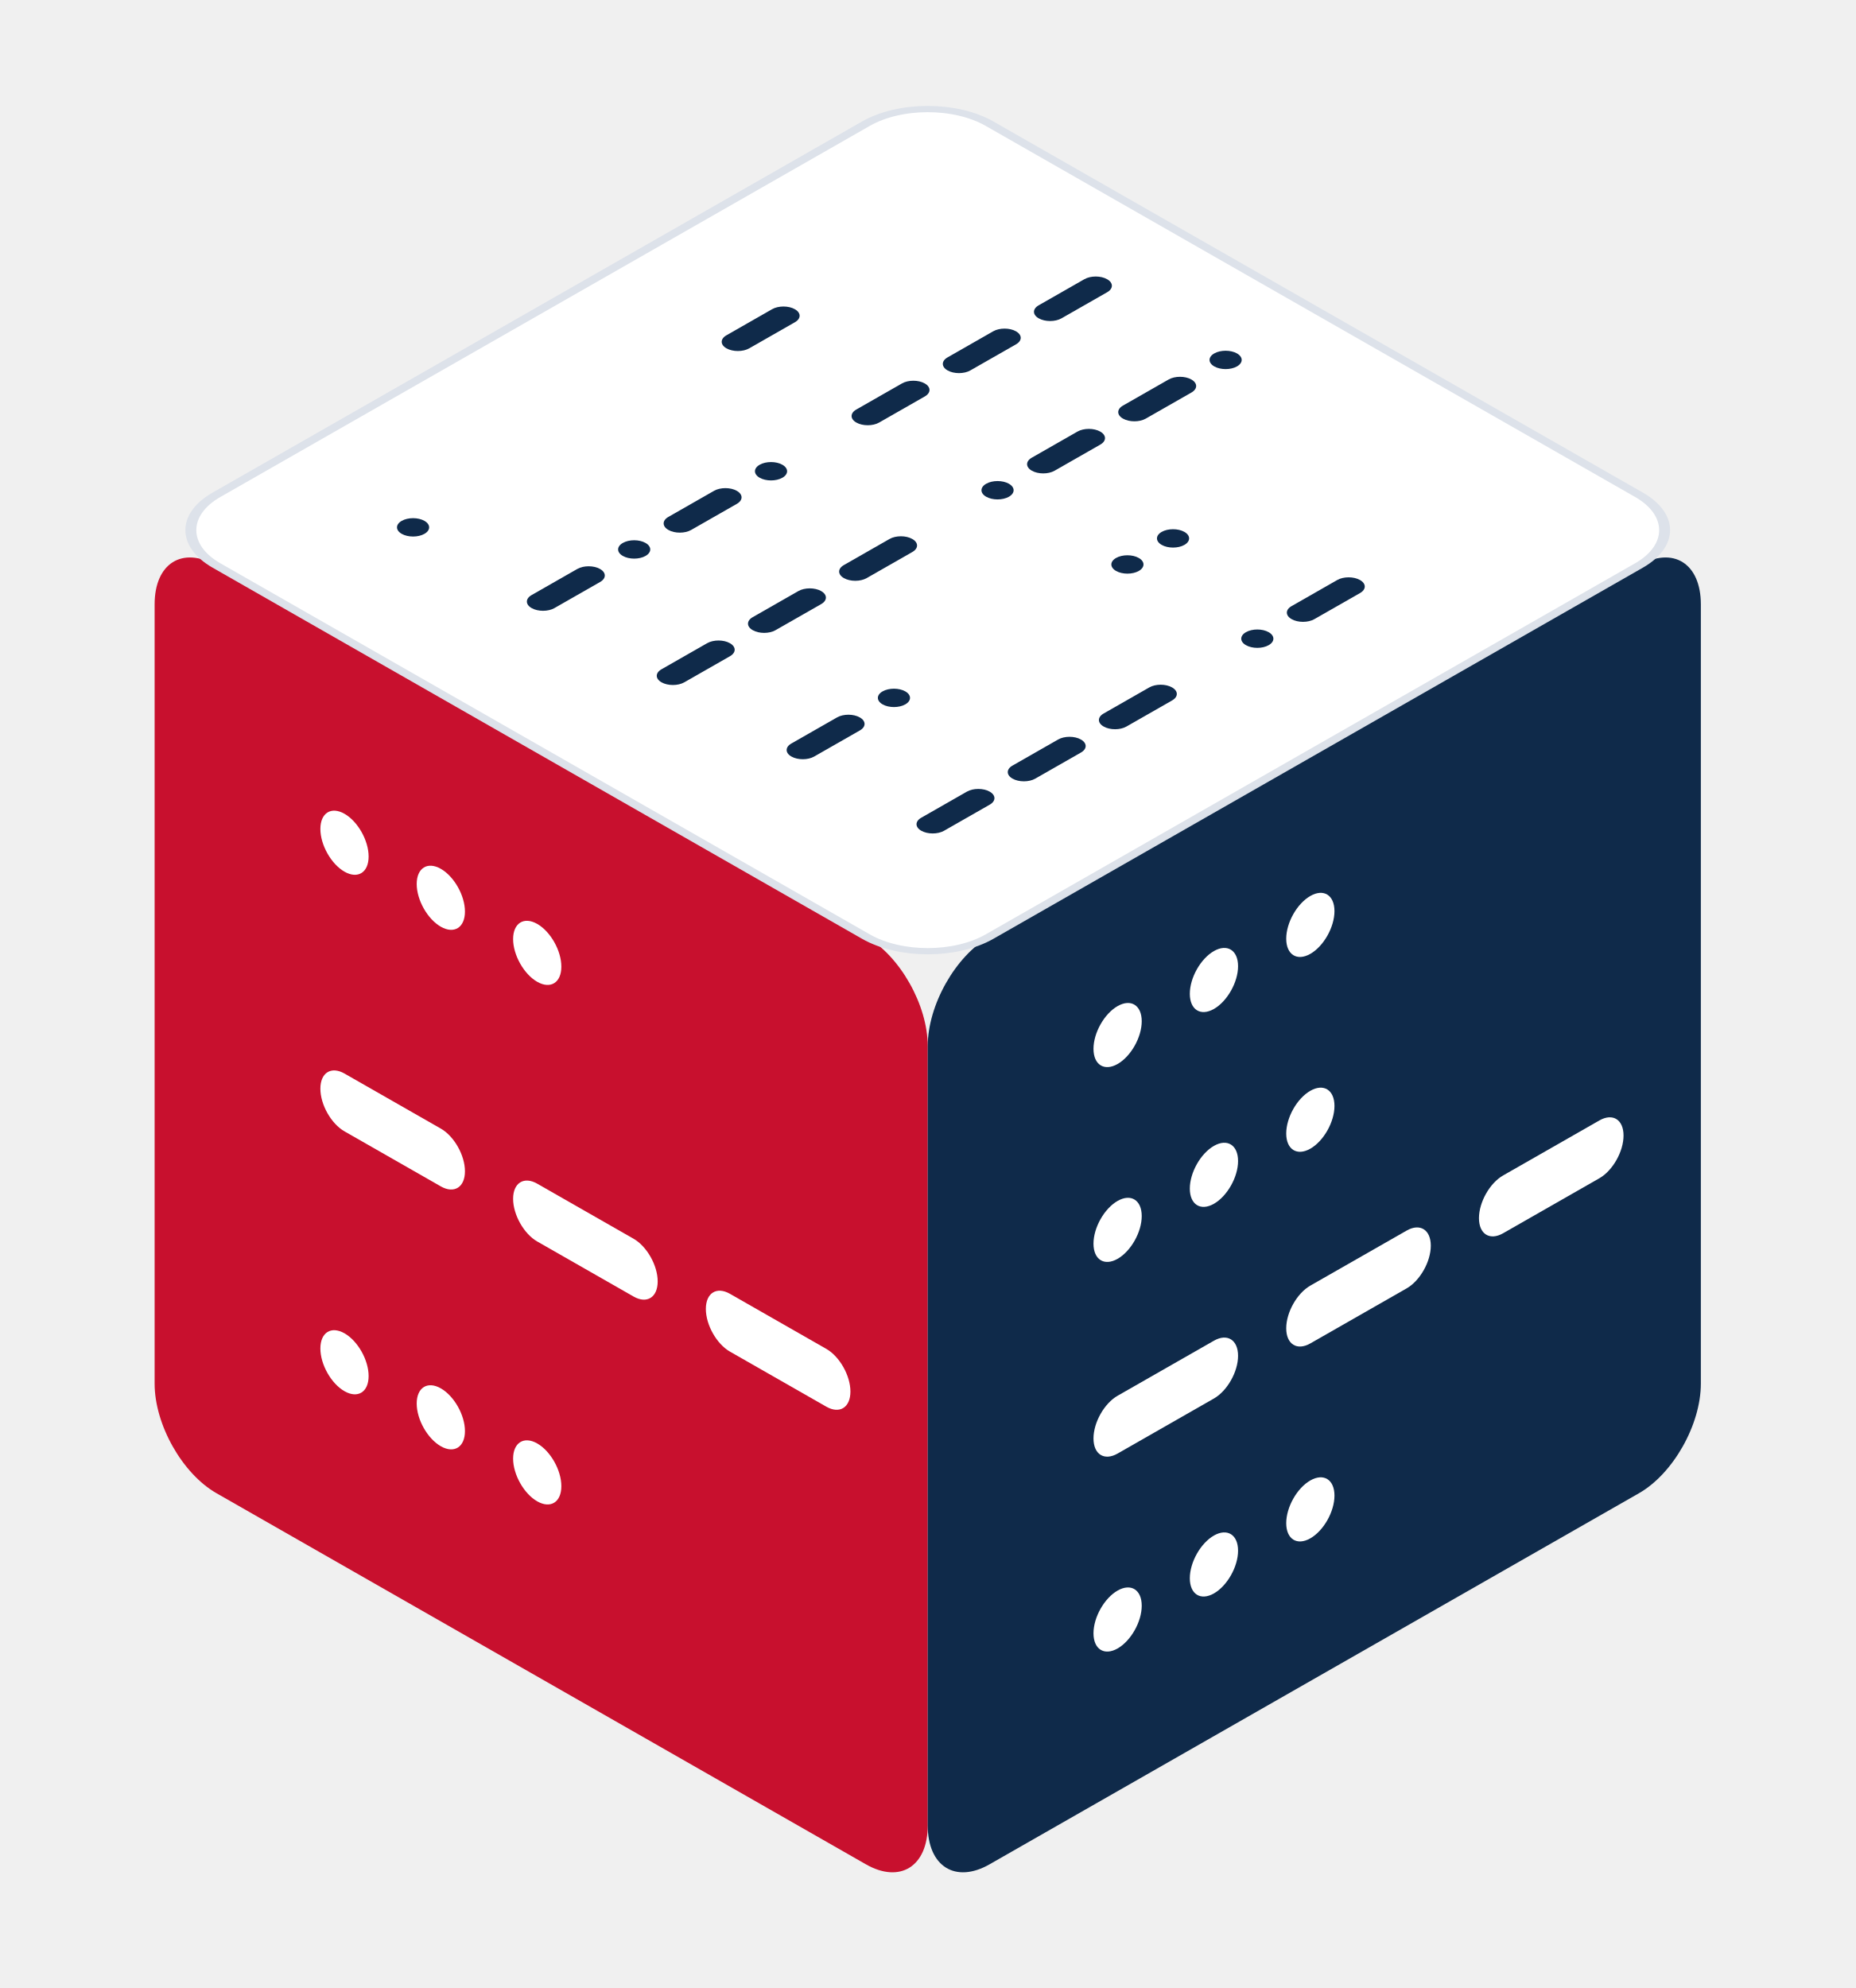
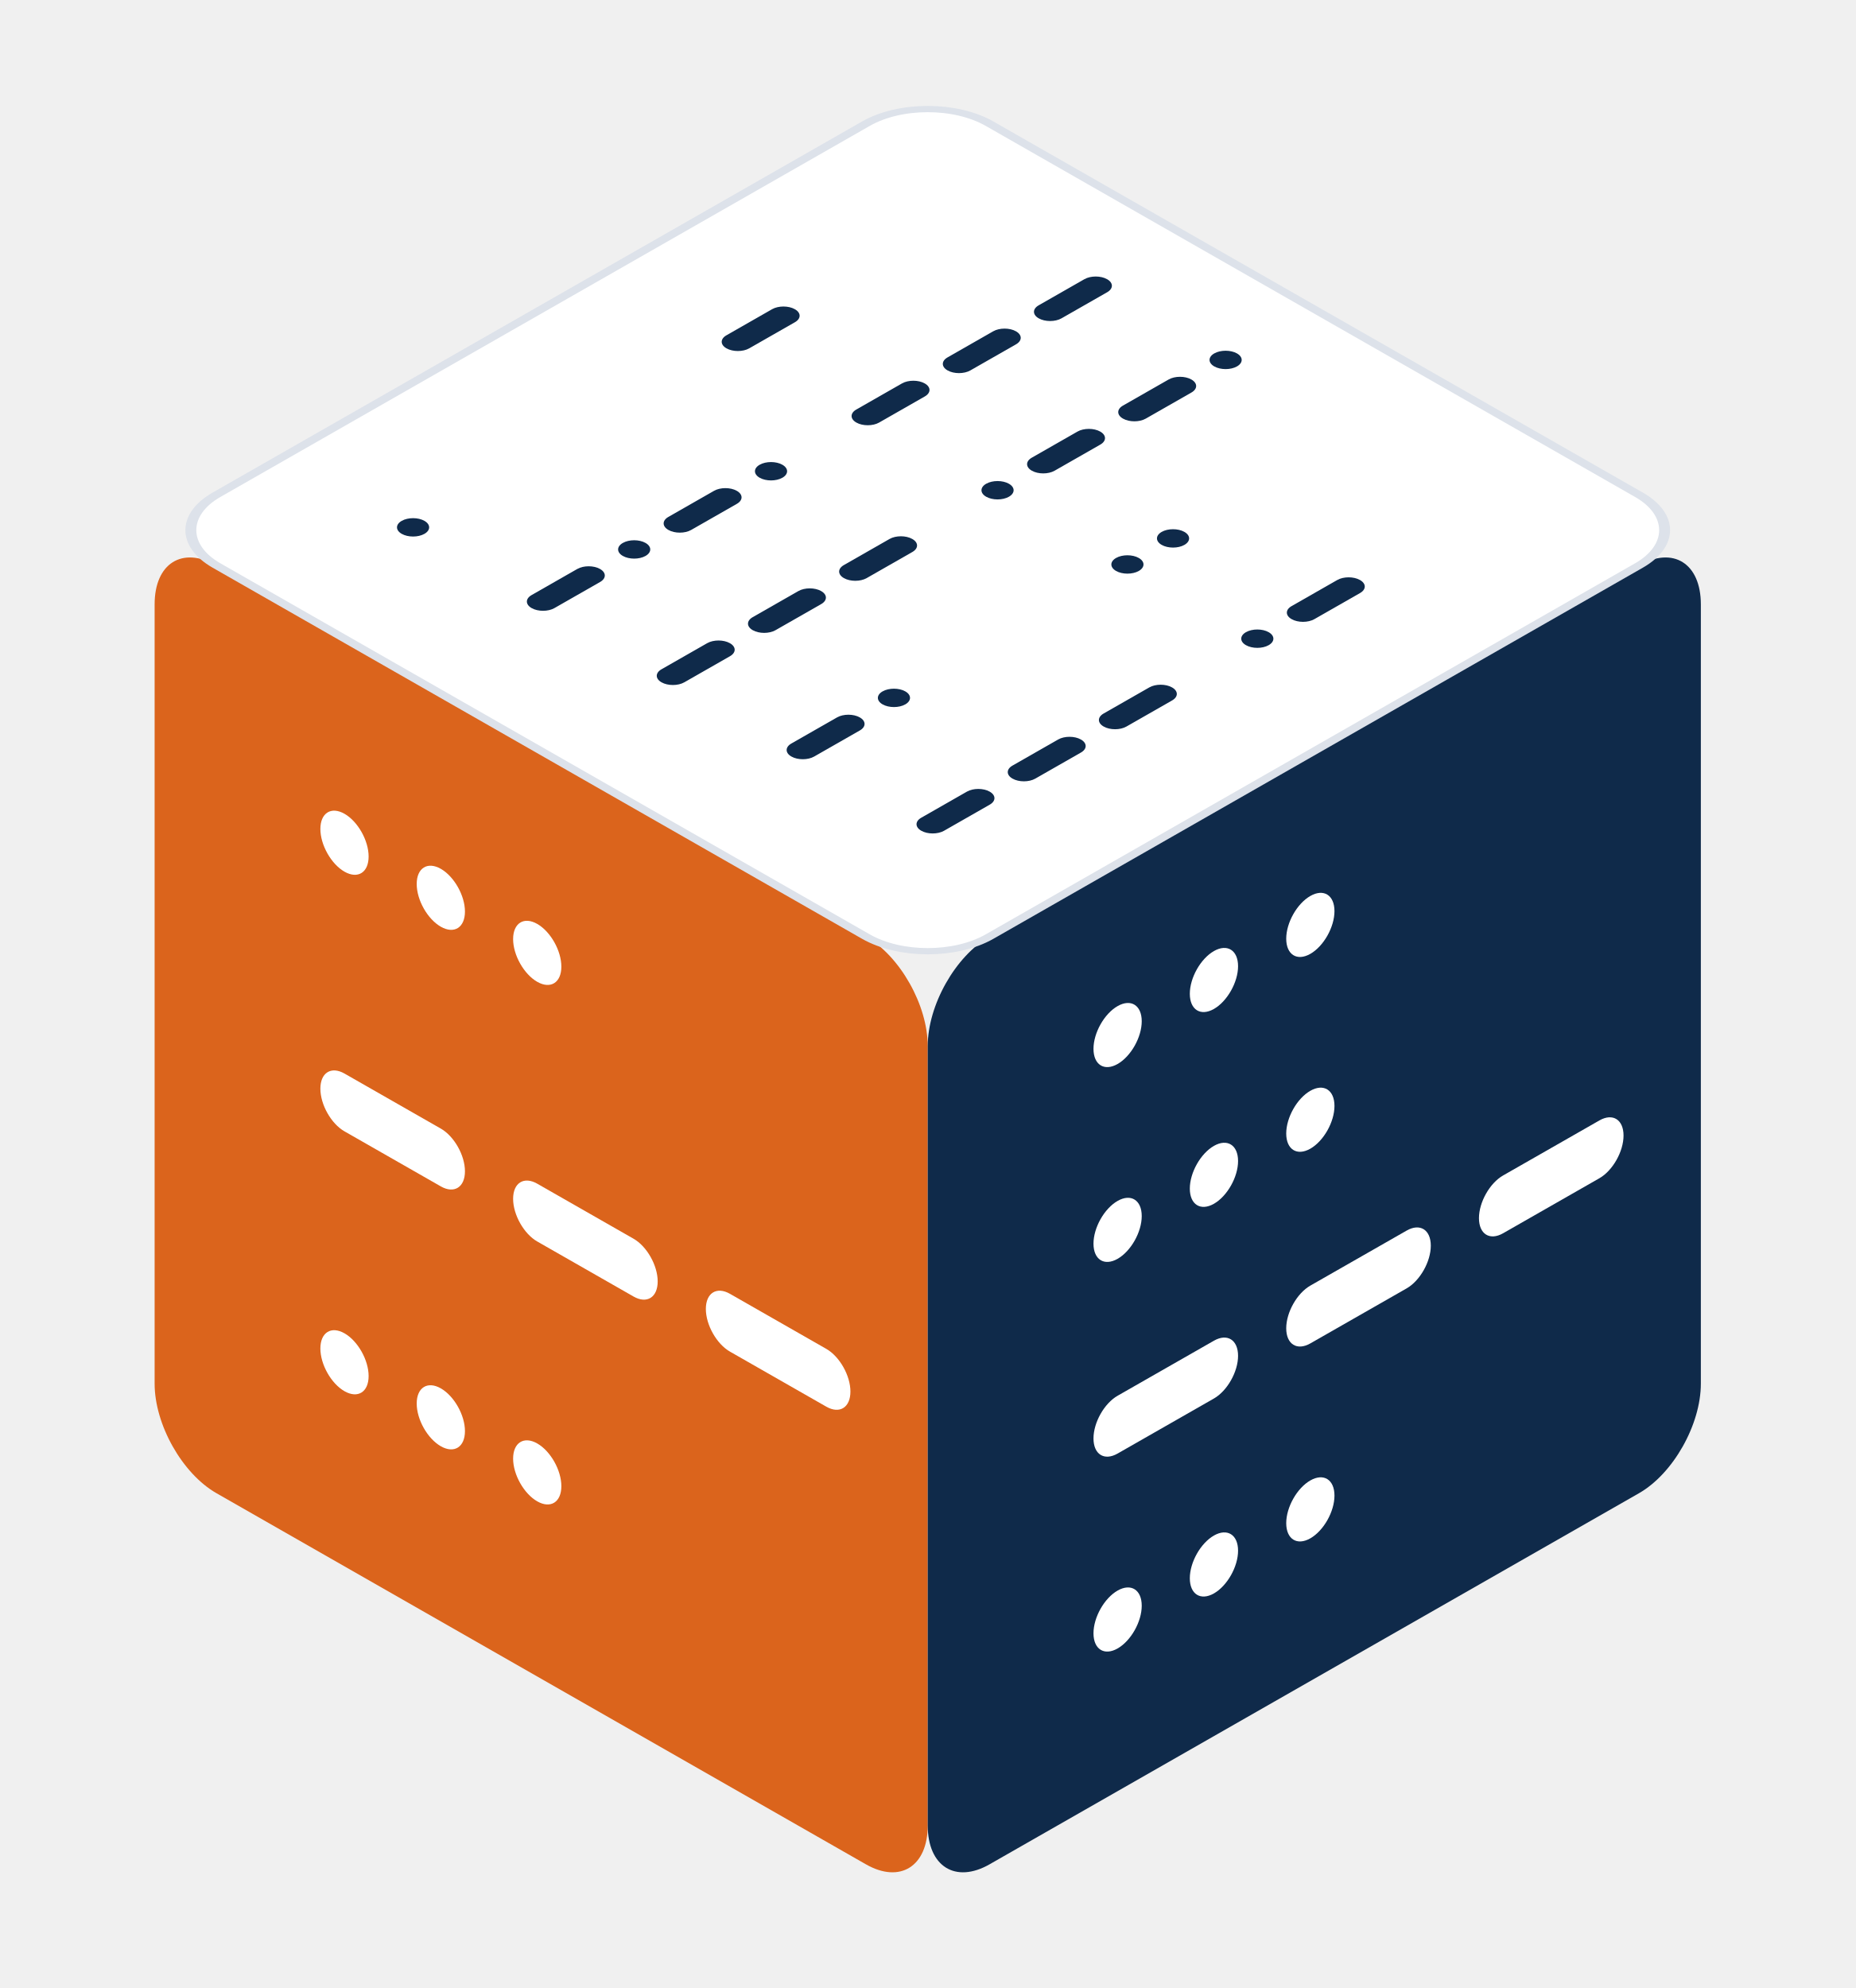
<svg xmlns="http://www.w3.org/2000/svg" viewBox="8 6 84 90" role="img" aria-label="Cubo Morse©: S.O.S., S.S.O.S. y Econotopía en código Morse">
  <g transform="matrix(0.35 0.2 0 0.42 15 30)">
-     <rect width="100" height="100" rx="8" fill="#C8102E" />
+     <rect width="100" height="100" rx="8" fill="#DB641C" />
    <circle cx="24.56" cy="22" r="3.12" fill="#FFFFFF" />
    <circle cx="37.02" cy="22" r="3.12" fill="#FFFFFF" />
    <circle cx="49.49" cy="22" r="3.12" fill="#FFFFFF" />
    <rect x="21.44" y="46.88" width="18.7" height="6.23" rx="3.12" fill="#FFFFFF" />
    <rect x="46.37" y="46.88" width="18.7" height="6.23" rx="3.12" fill="#FFFFFF" />
    <rect x="71.3" y="46.88" width="18.7" height="6.23" rx="3.12" fill="#FFFFFF" />
    <circle cx="24.56" cy="78" r="3.12" fill="#FFFFFF" />
    <circle cx="37.02" cy="78" r="3.12" fill="#FFFFFF" />
    <circle cx="49.49" cy="78" r="3.12" fill="#FFFFFF" />
  </g>
  <g transform="matrix(0.35 -0.2 0 0.42 50 50)">
    <rect width="100" height="100" rx="8" fill="#0F2A4A" />
    <circle cx="24.56" cy="18.5" r="3.12" fill="#FFFFFF" />
    <circle cx="37.02" cy="18.5" r="3.12" fill="#FFFFFF" />
    <circle cx="49.49" cy="18.5" r="3.12" fill="#FFFFFF" />
    <circle cx="24.56" cy="39.5" r="3.12" fill="#FFFFFF" />
    <circle cx="37.02" cy="39.5" r="3.12" fill="#FFFFFF" />
    <circle cx="49.49" cy="39.5" r="3.12" fill="#FFFFFF" />
    <rect x="21.44" y="57.38" width="18.7" height="6.23" rx="3.12" fill="#FFFFFF" />
    <rect x="46.37" y="57.38" width="18.7" height="6.23" rx="3.12" fill="#FFFFFF" />
    <rect x="71.3" y="57.38" width="18.7" height="6.23" rx="3.12" fill="#FFFFFF" />
    <circle cx="24.56" cy="81.5" r="3.12" fill="#FFFFFF" />
    <circle cx="37.02" cy="81.5" r="3.12" fill="#FFFFFF" />
    <circle cx="49.49" cy="81.5" r="3.12" fill="#FFFFFF" />
  </g>
  <g transform="matrix(0.35 -0.2 0.35 0.2 15 30)">
    <rect width="100" height="100" rx="8" fill="#FFFFFF" stroke="#DDE2EA" stroke-width="1" />
    <circle cx="17.03" cy="16.4" r="1.47" fill="#0F2A4A" />
    <rect x="15.56" y="31.73" width="8.85" height="2.95" rx="1.47" fill="#0F2A4A" />
    <circle cx="28.83" cy="33.2" r="1.47" fill="#0F2A4A" />
    <rect x="33.25" y="31.73" width="8.85" height="2.95" rx="1.47" fill="#0F2A4A" />
    <circle cx="46.53" cy="33.2" r="1.47" fill="#0F2A4A" />
    <rect x="15.56" y="48.53" width="8.85" height="2.95" rx="1.47" fill="#0F2A4A" />
    <rect x="27.36" y="48.53" width="8.85" height="2.95" rx="1.47" fill="#0F2A4A" />
    <rect x="39.15" y="48.53" width="8.85" height="2.95" rx="1.47" fill="#0F2A4A" />
    <rect x="15.56" y="65.33" width="8.85" height="2.95" rx="1.47" fill="#0F2A4A" />
    <circle cx="28.83" cy="66.8" r="1.47" fill="#0F2A4A" />
    <rect x="15.56" y="82.13" width="8.85" height="2.95" rx="1.47" fill="#0F2A4A" />
    <rect x="27.36" y="82.13" width="8.85" height="2.95" rx="1.47" fill="#0F2A4A" />
    <rect x="39.15" y="82.13" width="8.85" height="2.95" rx="1.47" fill="#0F2A4A" />
    <rect x="57.56" y="14.93" width="8.85" height="2.95" rx="1.47" fill="#0F2A4A" />
    <rect x="57.56" y="31.73" width="8.85" height="2.95" rx="1.47" fill="#0F2A4A" />
    <rect x="69.36" y="31.73" width="8.85" height="2.95" rx="1.47" fill="#0F2A4A" />
    <rect x="81.15" y="31.73" width="8.85" height="2.95" rx="1.47" fill="#0F2A4A" />
    <circle cx="59.03" cy="50" r="1.47" fill="#0F2A4A" />
    <rect x="63.46" y="48.53" width="8.85" height="2.95" rx="1.47" fill="#0F2A4A" />
    <rect x="75.25" y="48.53" width="8.85" height="2.95" rx="1.47" fill="#0F2A4A" />
    <circle cx="88.53" cy="50" r="1.47" fill="#0F2A4A" />
    <circle cx="59.03" cy="66.8" r="1.47" fill="#0F2A4A" />
    <circle cx="64.93" cy="66.8" r="1.47" fill="#0F2A4A" />
    <circle cx="59.03" cy="83.6" r="1.47" fill="#0F2A4A" />
    <rect x="63.46" y="82.13" width="8.85" height="2.95" rx="1.47" fill="#0F2A4A" />
  </g>
</svg>
